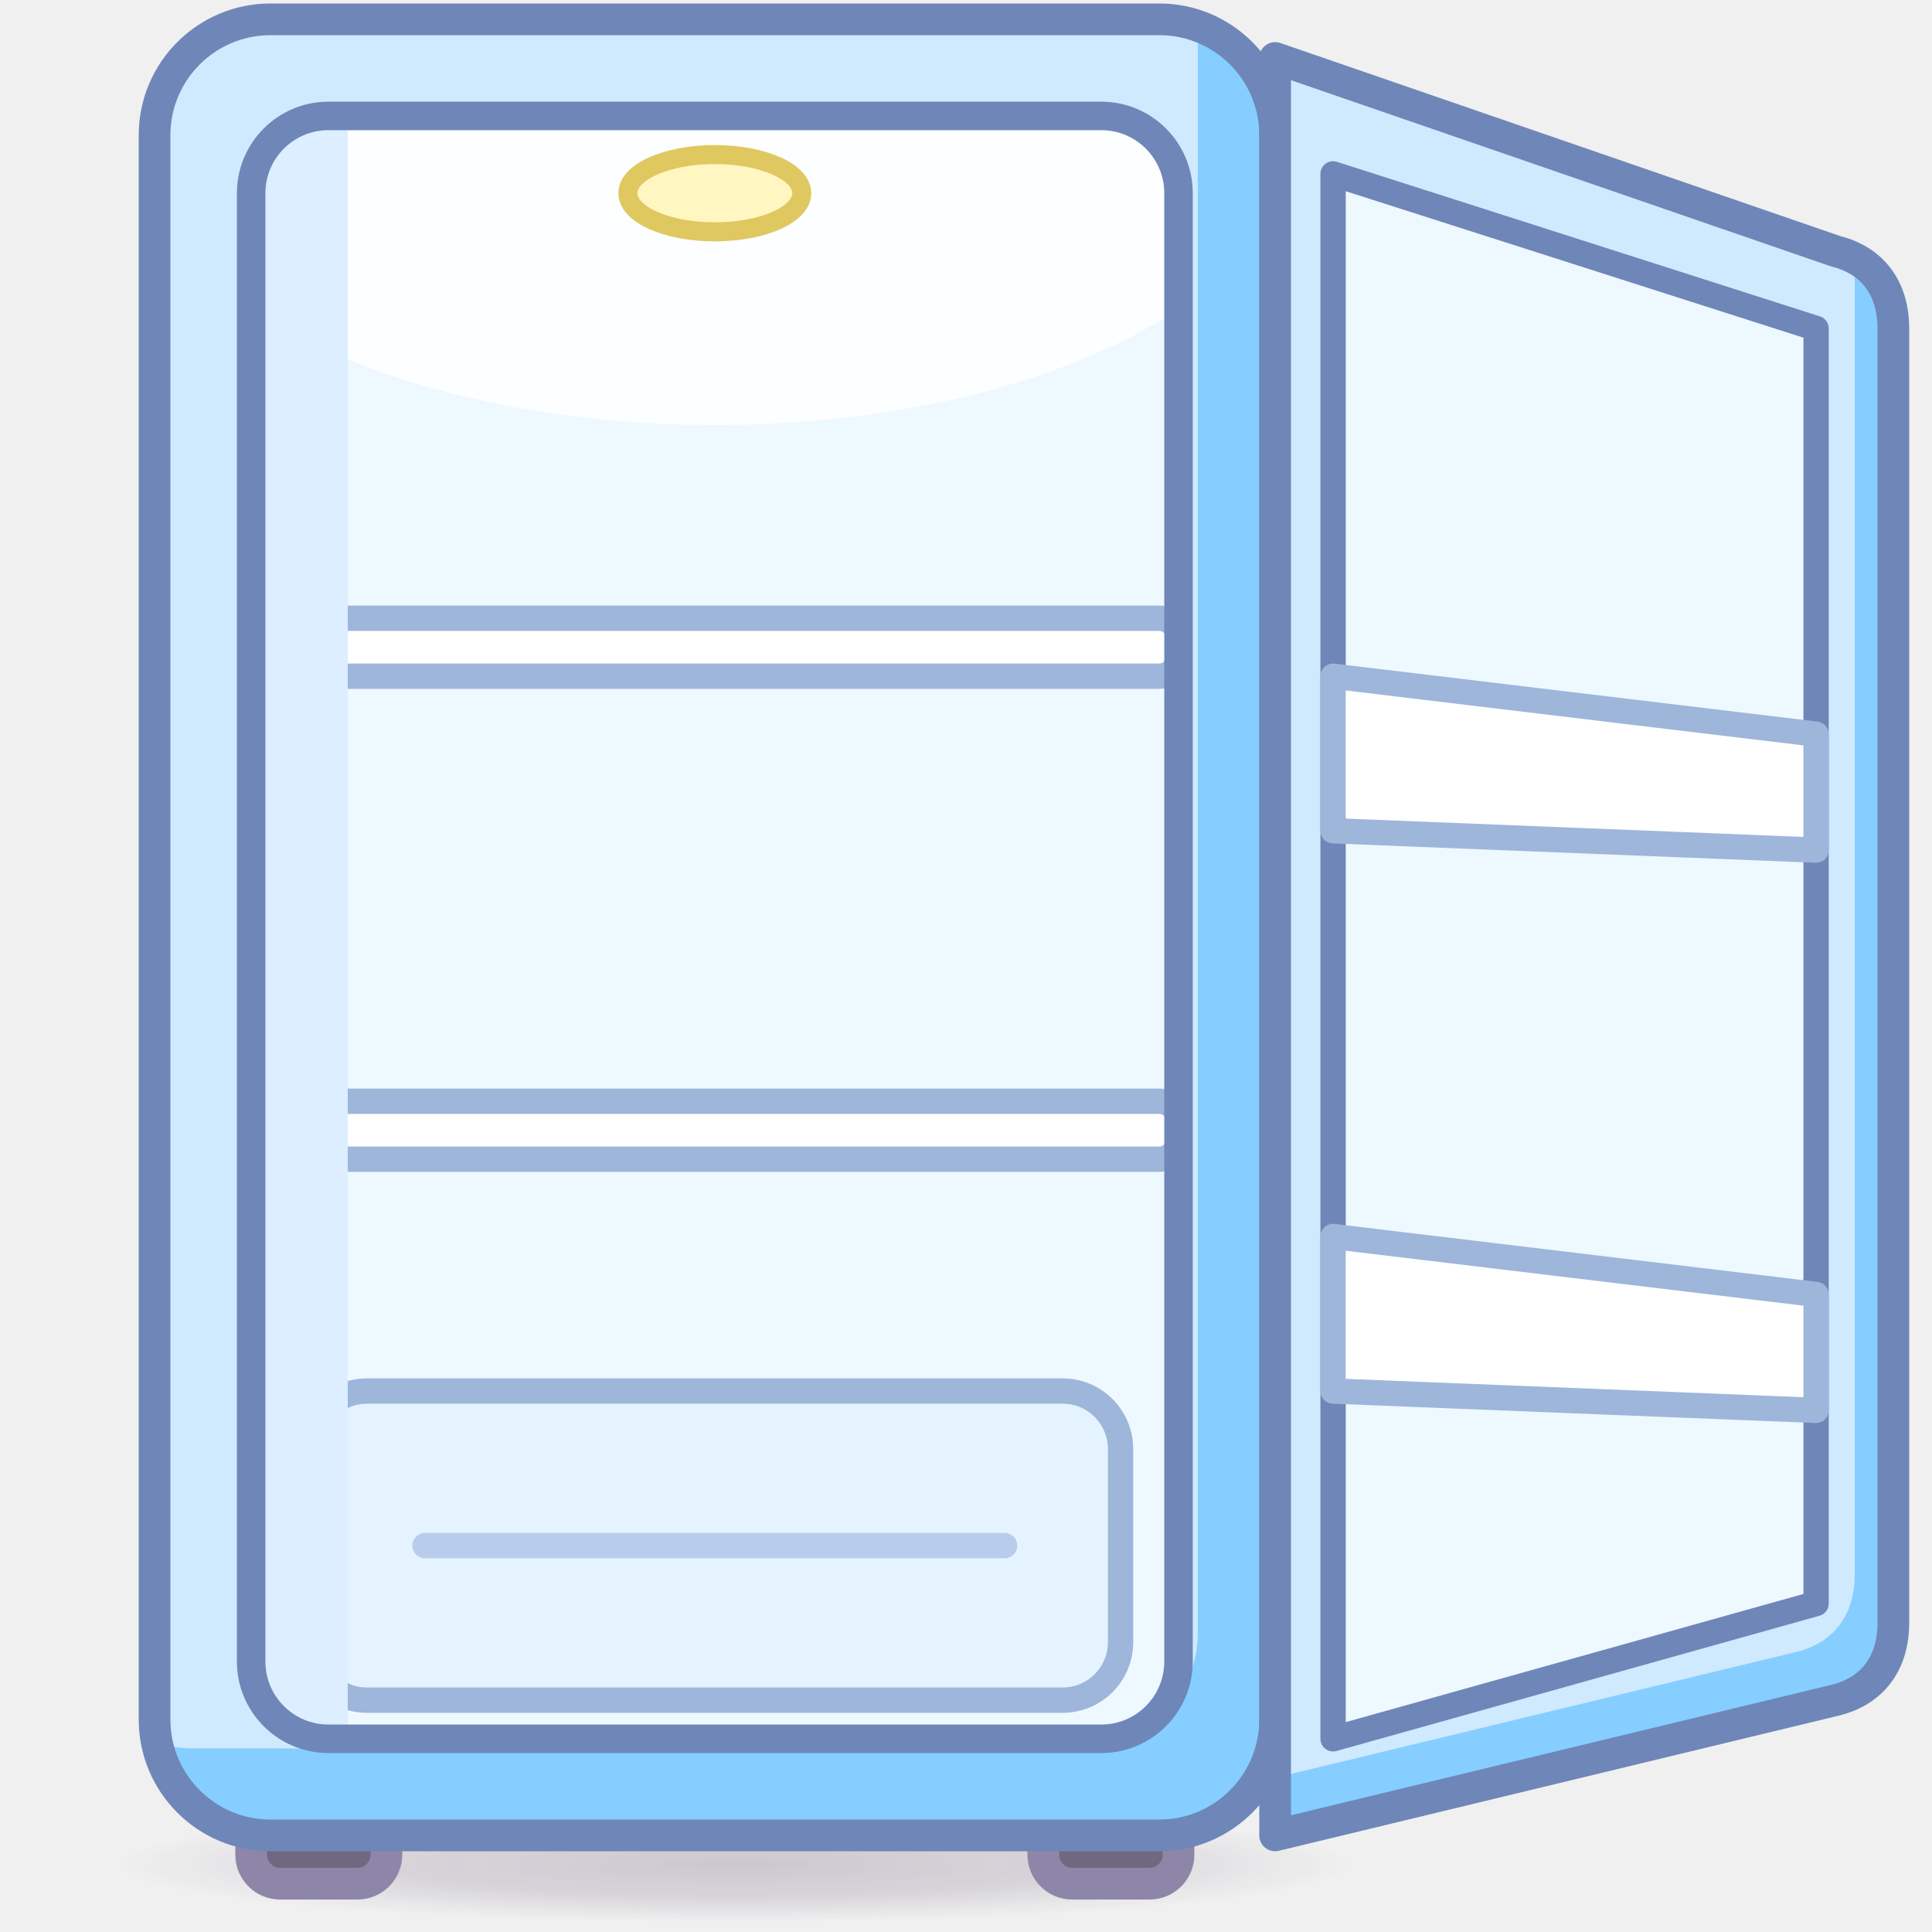
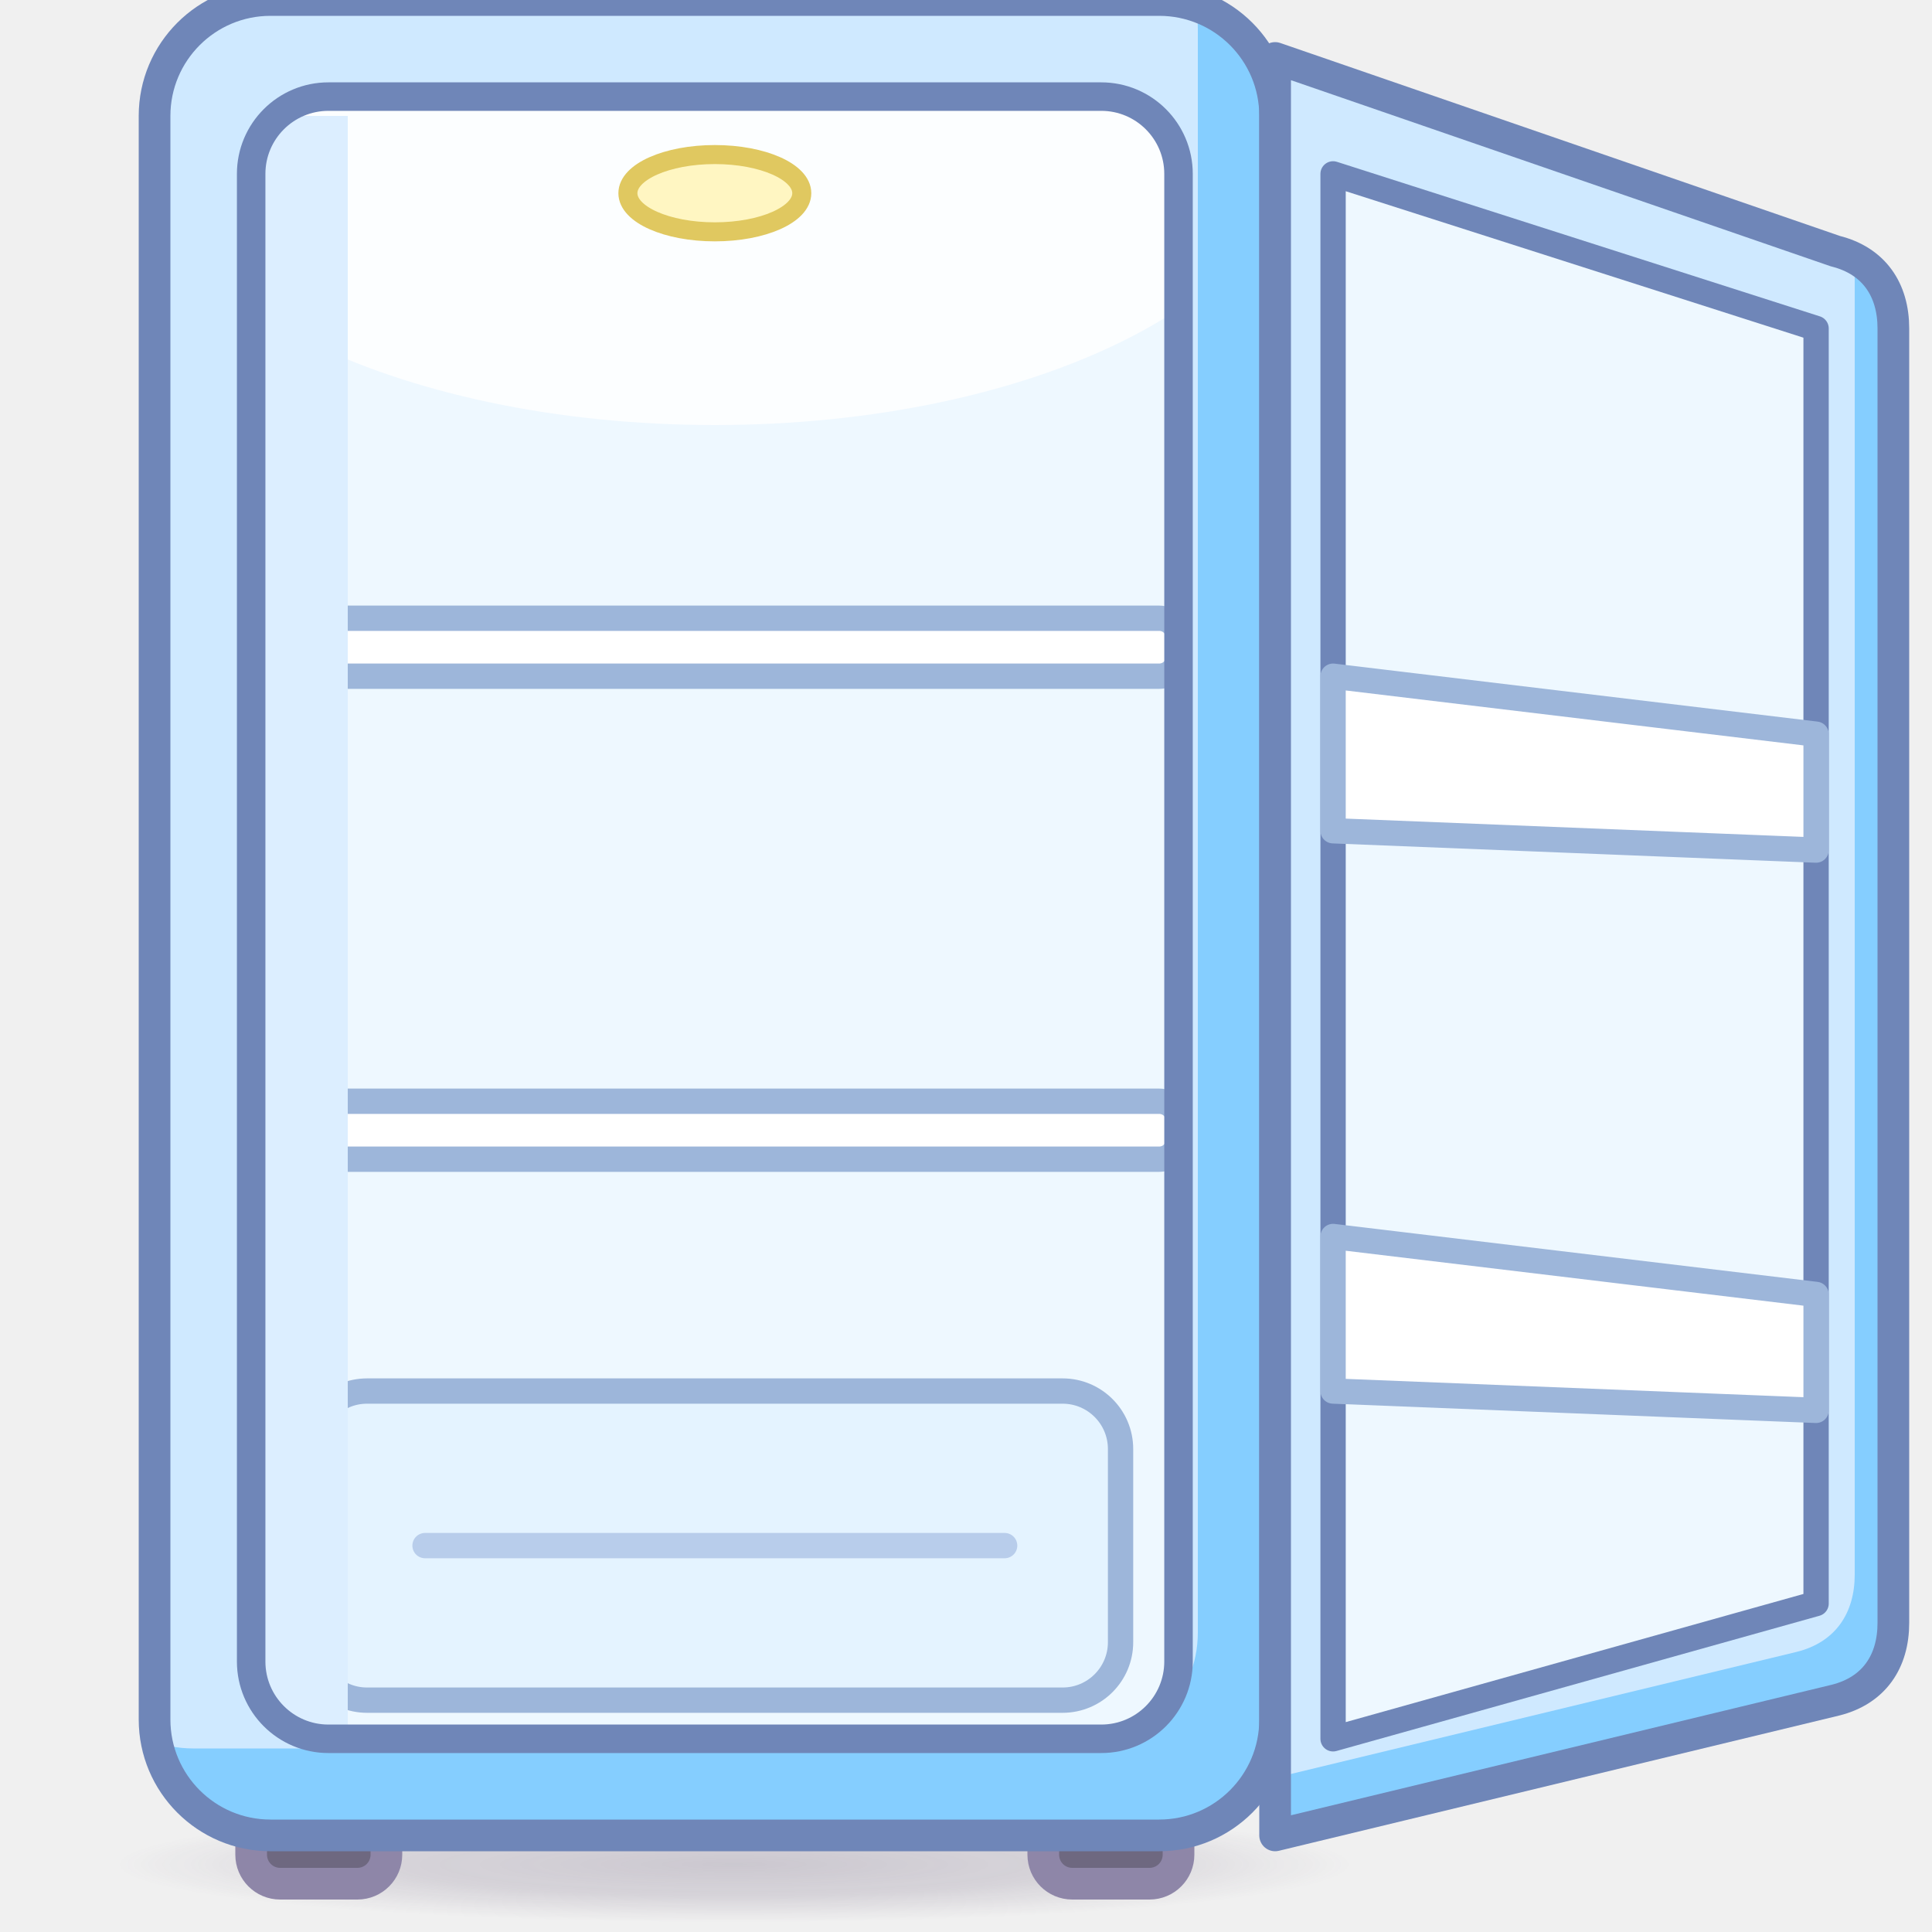
<svg xmlns="http://www.w3.org/2000/svg" viewBox="0 0 200 200" width="200" height="200">
  <defs>
    <radialGradient id="r4302ff716" cx="0.5" cy="0.5" r="0.5">
      <stop offset="0" stop-color="#4B3A5E" stop-opacity="0.22" />
      <stop offset="0.55" stop-color="#4B3A5E" stop-opacity="0.154" />
      <stop offset="1" stop-color="#4B3A5E" stop-opacity="0" />
    </radialGradient>
-     <clipPath id="c5e1d5ad0f">
-       <path d="M28,2 H120 A12,12 0 0 1 132,14 V178 A12,12 0 0 1 120,190 H28 A12,12 0 0 1 16,178 V14 A12,12 0 0 1 28,2Z" />
+     <clipPath id="c892931d8f">
+       <path d="M28,0 H120 A12,12 0 0 1 132,12 V178 A12,12 0 0 1 120,190 H28 A12,12 0 0 1 16,178 V12 A12,12 0 0 1 28,0Z" />
    </clipPath>
-     <clipPath id="cd9f6c80a2">
-       <path d="M34,12 H114 A8,8 0 0 1 122,20 V172 A8,8 0 0 1 114,180 H34 A8,8 0 0 1 26,172 V20 A8,8 0 0 1 34,12Z" />
+     <clipPath id="c16fec0031">
+       <path d="M34,10 H114 A8,8 0 0 1 122,18 V172 A8,8 0 0 1 114,180 H34 A8,8 0 0 1 26,172 V18 A8,8 0 0 1 34,10Z" />
    </clipPath>
    <clipPath id="cf6d97e811">
      <path d="M132,6 L190,26 C194,27 196,30 196,34 L196,168 C196,172 194,175 190,176 L132,190Z" />
    </clipPath>
  </defs>
  <ellipse cx="76" cy="193" rx="64" ry="6" fill="url(#r4302ff716)" />
  <path d="M29,186 H37 A3,3 0 0 1 40,189 V192 A3,3 0 0 1 37,195 H29 A3,3 0 0 1 26,192 V189 A3,3 0 0 1 29,186Z" fill="#6E6880" />
  <path d="M29,186 H37 A3,3 0 0 1 40,189 V192 A3,3 0 0 1 37,195 H29 A3,3 0 0 1 26,192 V189 A3,3 0 0 1 29,186Z" fill="none" stroke="#8E86A8" stroke-width="3.28" stroke-linejoin="round" />
  <path d="M111,186 H119 A3,3 0 0 1 122,189 V192 A3,3 0 0 1 119,195 H111 A3,3 0 0 1 108,192 V189 A3,3 0 0 1 111,186Z" fill="#6E6880" />
  <path d="M111,186 H119 A3,3 0 0 1 122,189 V192 A3,3 0 0 1 119,195 H111 A3,3 0 0 1 108,192 V189 A3,3 0 0 1 111,186Z" fill="none" stroke="#8E86A8" stroke-width="3.28" stroke-linejoin="round" />
-   <path d="M28,2 H120 A12,12 0 0 1 132,14 V178 A12,12 0 0 1 120,190 H28 A12,12 0 0 1 16,178 V14 A12,12 0 0 1 28,2Z" fill="#85CEFF" />
-   <g clip-path="url(#c5e1d5ad0f)">
-     <path d="M28,2 H120 A12,12 0 0 1 132,14 V178 A12,12 0 0 1 120,190 H28 A12,12 0 0 1 16,178 V14 A12,12 0 0 1 28,2Z" fill="#CFE9FF" transform="translate(-8 -9)" />
+   <path d="M28,0 H120 A12,12 0 0 1 132,12 V178 A12,12 0 0 1 120,190 H28 A12,12 0 0 1 16,178 V12 A12,12 0 0 1 28,0Z" fill="#85CEFF" />
+   <g clip-path="url(#c892931d8f)">
+     <path d="M28,0 H120 A12,12 0 0 1 132,12 V178 A12,12 0 0 1 120,190 H28 A12,12 0 0 1 16,178 V12 A12,12 0 0 1 28,0Z" fill="#CFE9FF" transform="translate(-8 -9)" />
  </g>
-   <path d="M28,2 H120 A12,12 0 0 1 132,14 V178 A12,12 0 0 1 120,190 H28 A12,12 0 0 1 16,178 V14 A12,12 0 0 1 28,2Z" fill="none" stroke="#6F86B8" stroke-width="3.28" stroke-linejoin="round" />
-   <path d="M34,12 H114 A8,8 0 0 1 122,20 V172 A8,8 0 0 1 114,180 H34 A8,8 0 0 1 26,172 V20 A8,8 0 0 1 34,12Z" fill="#EEF8FF" />
-   <g clip-path="url(#cd9f6c80a2)">
+   <path d="M28,0 H120 A12,12 0 0 1 132,12 V178 A12,12 0 0 1 120,190 H28 A12,12 0 0 1 16,178 V12 A12,12 0 0 1 28,0Z" fill="none" stroke="#6F86B8" stroke-width="3.28" stroke-linejoin="round" />
+   <path d="M34,10 H114 A8,8 0 0 1 122,18 V172 A8,8 0 0 1 114,180 H34 A8,8 0 0 1 26,172 V18 A8,8 0 0 1 34,10Z" fill="#EEF8FF" />
+   <g clip-path="url(#c16fec0031)">
    <path d="M14,14 A60,30 0 1 0 134,14 A60,30 0 1 0 14,14Z" fill="#FFFFFF" opacity="0.8" />
    <path d="M28,64 H120 A2,2 0 0 1 122,66 V68 A2,2 0 0 1 120,70 H28 A2,2 0 0 1 26,68 V66 A2,2 0 0 1 28,64Z" fill="#FFFFFF" />
    <path d="M28,64 H120 A2,2 0 0 1 122,66 V68 A2,2 0 0 1 120,70 H28 A2,2 0 0 1 26,68 V66 A2,2 0 0 1 28,64Z" fill="none" stroke="#9DB6DA" stroke-width="2.62" stroke-linejoin="round" />
    <path d="M28,114 H120 A2,2 0 0 1 122,116 V118 A2,2 0 0 1 120,120 H28 A2,2 0 0 1 26,118 V116 A2,2 0 0 1 28,114Z" fill="#FFFFFF" />
    <path d="M28,114 H120 A2,2 0 0 1 122,116 V118 A2,2 0 0 1 120,120 H28 A2,2 0 0 1 26,118 V116 A2,2 0 0 1 28,114Z" fill="none" stroke="#9DB6DA" stroke-width="2.62" stroke-linejoin="round" />
    <path d="M38,144 H110 A6,6 0 0 1 116,150 V170 A6,6 0 0 1 110,176 H38 A6,6 0 0 1 32,170 V150 A6,6 0 0 1 38,144Z" fill="#E4F3FF" />
    <path d="M38,144 H110 A6,6 0 0 1 116,150 V170 A6,6 0 0 1 110,176 H38 A6,6 0 0 1 32,170 V150 A6,6 0 0 1 38,144Z" fill="none" stroke="#9DB6DA" stroke-width="2.62" stroke-linejoin="round" />
    <path d="M44,160 L104,160" fill="none" stroke="#B8CDEB" stroke-width="2.62" stroke-linecap="round" stroke-linejoin="round" />
    <path d="M26,12 L36,12 L36,180 L26,180Z" fill="#DCEEFF" />
  </g>
-   <path d="M34,12 H114 A8,8 0 0 1 122,20 V172 A8,8 0 0 1 114,180 H34 A8,8 0 0 1 26,172 V20 A8,8 0 0 1 34,12Z" fill="none" stroke="#6F86B8" stroke-width="2.95" stroke-linejoin="round" />
+   <path d="M34,10 H114 A8,8 0 0 1 122,18 V172 A8,8 0 0 1 114,180 H34 A8,8 0 0 1 26,172 V18 A8,8 0 0 1 34,10Z" fill="none" stroke="#6F86B8" stroke-width="2.95" stroke-linejoin="round" />
  <path d="M65,20 A9,4 0 1 0 83,20 A9,4 0 1 0 65,20Z" fill="#FFF6C2" />
  <path d="M65,20 A9,4 0 1 0 83,20 A9,4 0 1 0 65,20Z" fill="none" stroke="#E0C860" stroke-width="1.97" stroke-linejoin="round" />
  <path d="M132,6 L190,26 C194,27 196,30 196,34 L196,168 C196,172 194,175 190,176 L132,190Z" fill="#85CEFF" />
  <g clip-path="url(#cf6d97e811)">
    <path d="M132,6 L190,26 C194,27 196,30 196,34 L196,168 C196,172 194,175 190,176 L132,190Z" fill="#CFE9FF" transform="translate(-4 -5)" />
  </g>
  <path d="M132,6 L190,26 C194,27 196,30 196,34 L196,168 C196,172 194,175 190,176 L132,190Z" fill="none" stroke="#6F86B8" stroke-width="3.28" stroke-linejoin="round" />
  <path d="M138,18 L188,34 L188,166 L138,180Z" fill="#EEF8FF" />
  <path d="M138,18 L188,34 L188,166 L138,180Z" fill="none" stroke="#6F86B8" stroke-width="2.62" stroke-linejoin="round" />
  <path d="M138,70 L188,76 L188,88 L138,86Z" fill="#FFFFFF" />
  <path d="M138,70 L188,76 L188,88 L138,86Z" fill="none" stroke="#9DB6DA" stroke-width="2.62" stroke-linejoin="round" />
  <path d="M138,128 L188,134 L188,146 L138,144Z" fill="#FFFFFF" />
  <path d="M138,128 L188,134 L188,146 L138,144Z" fill="none" stroke="#9DB6DA" stroke-width="2.62" stroke-linejoin="round" />
</svg>
